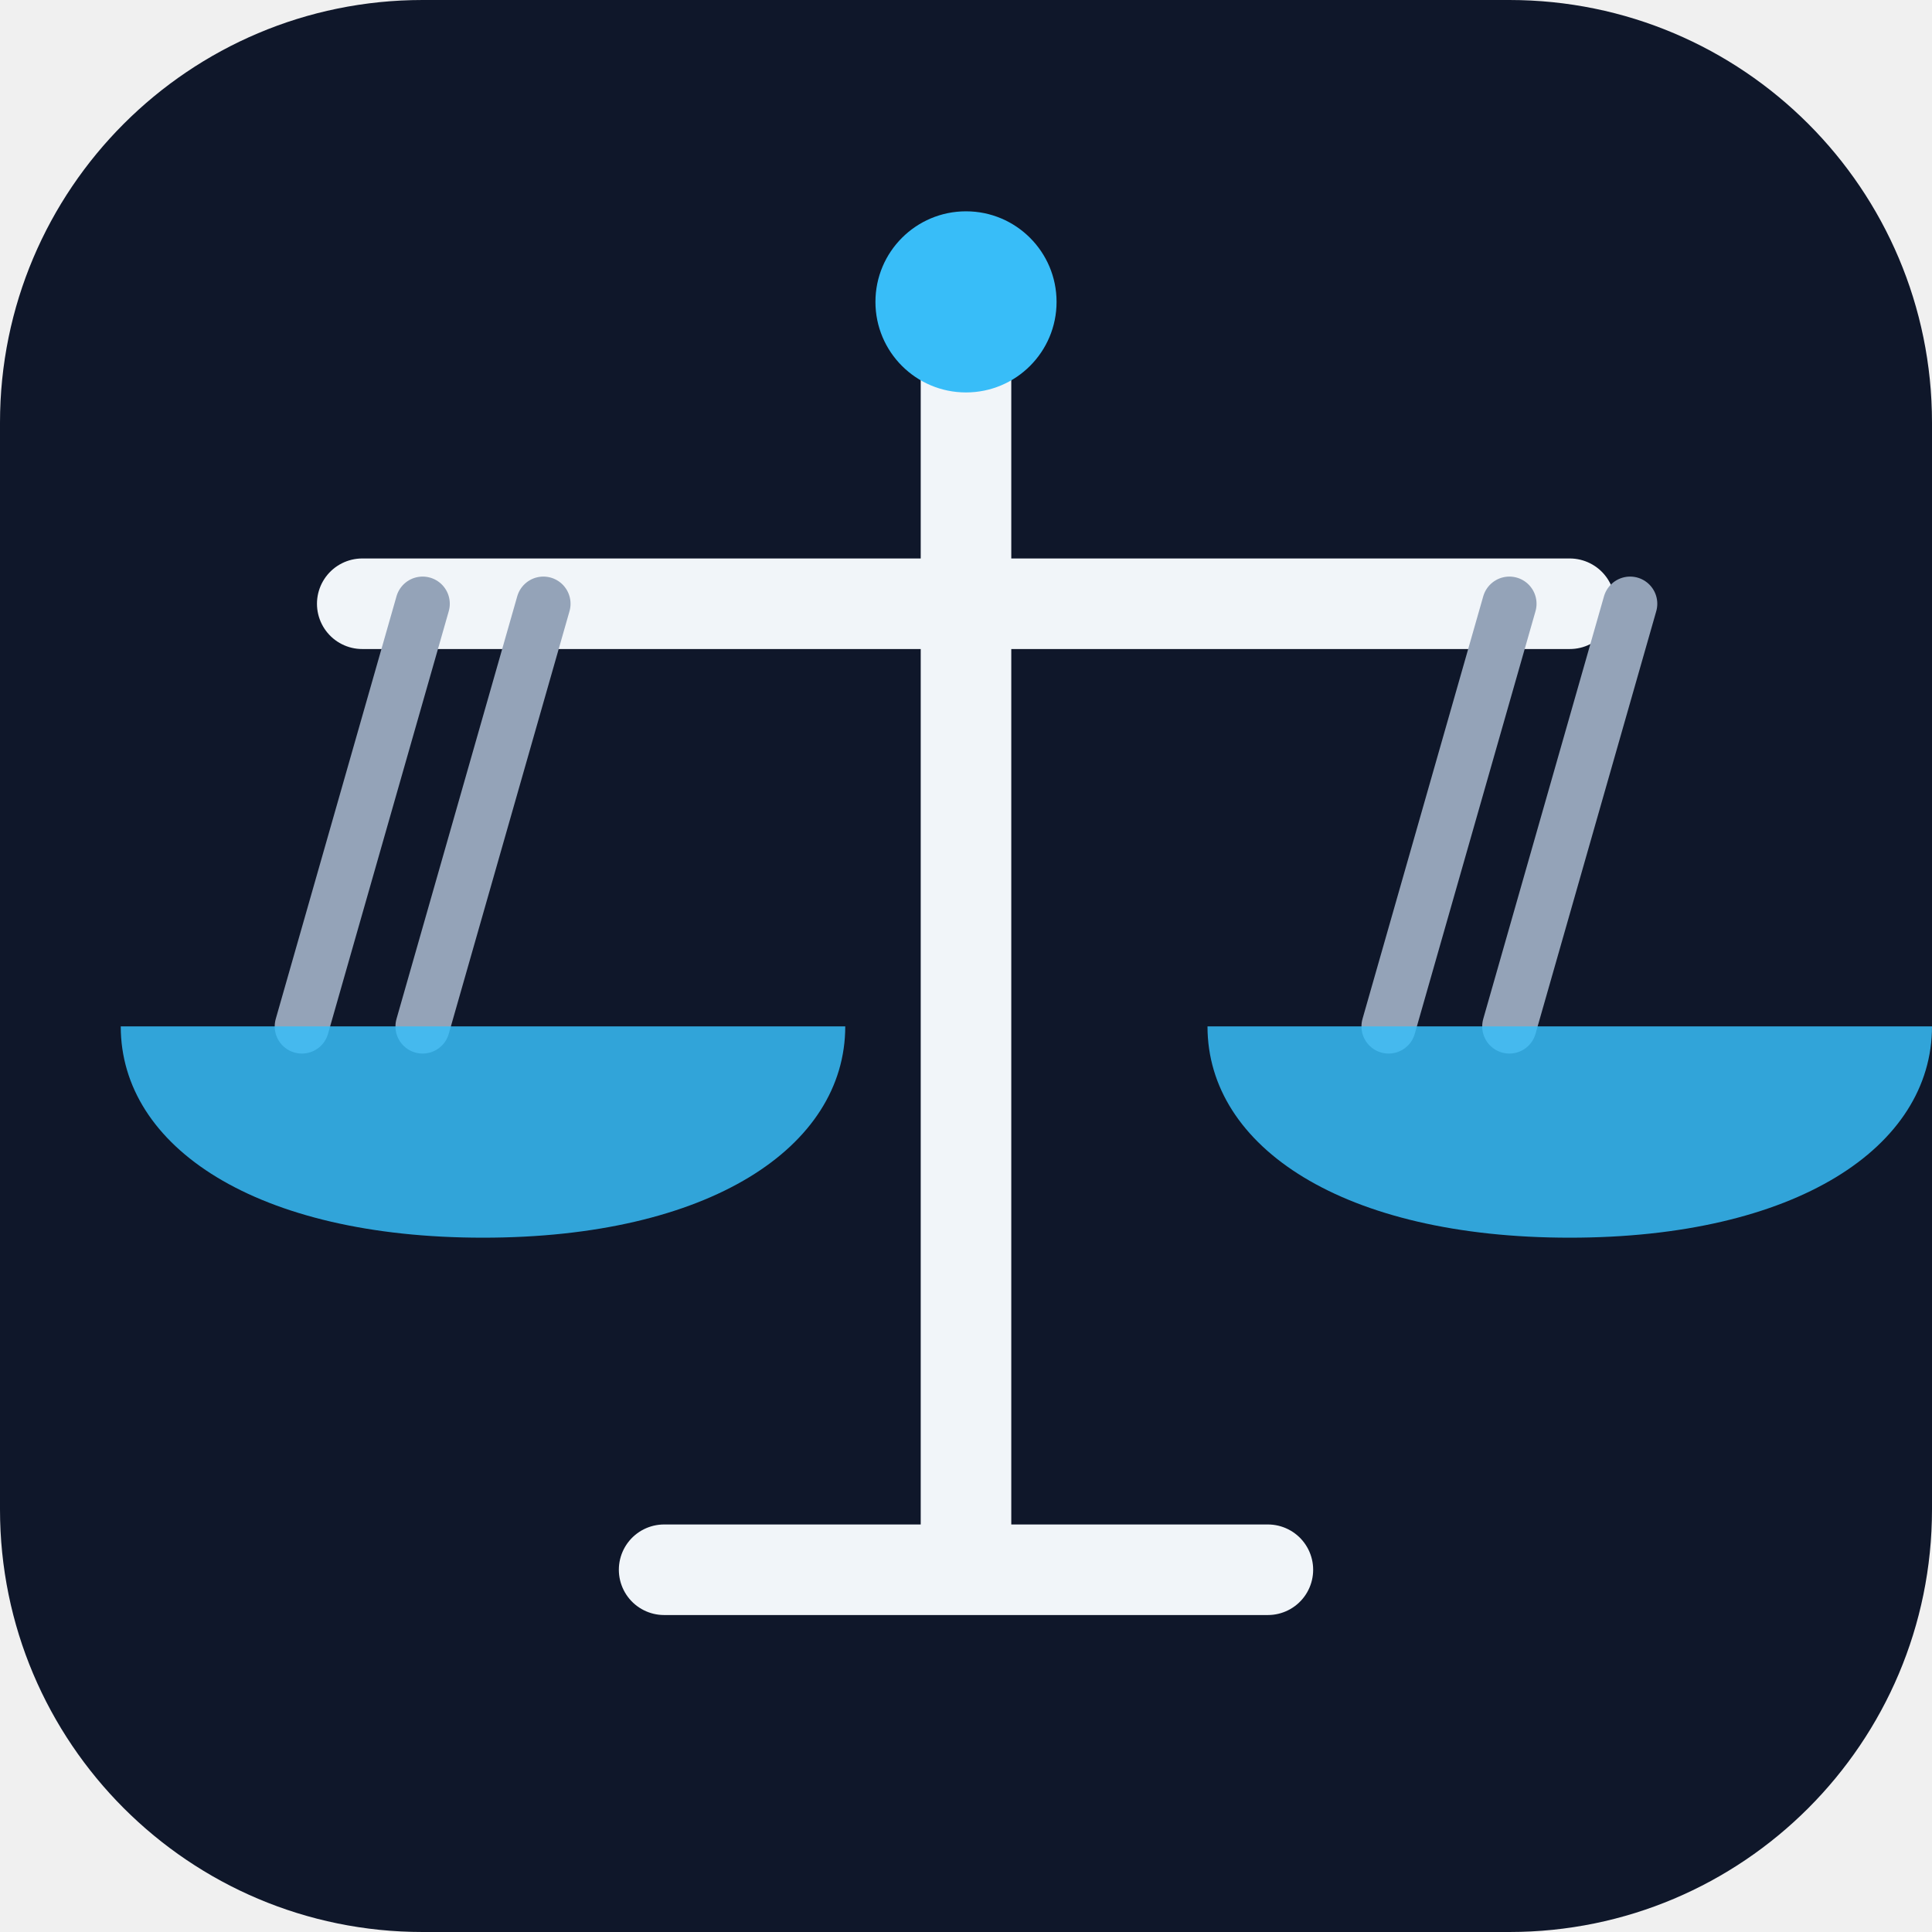
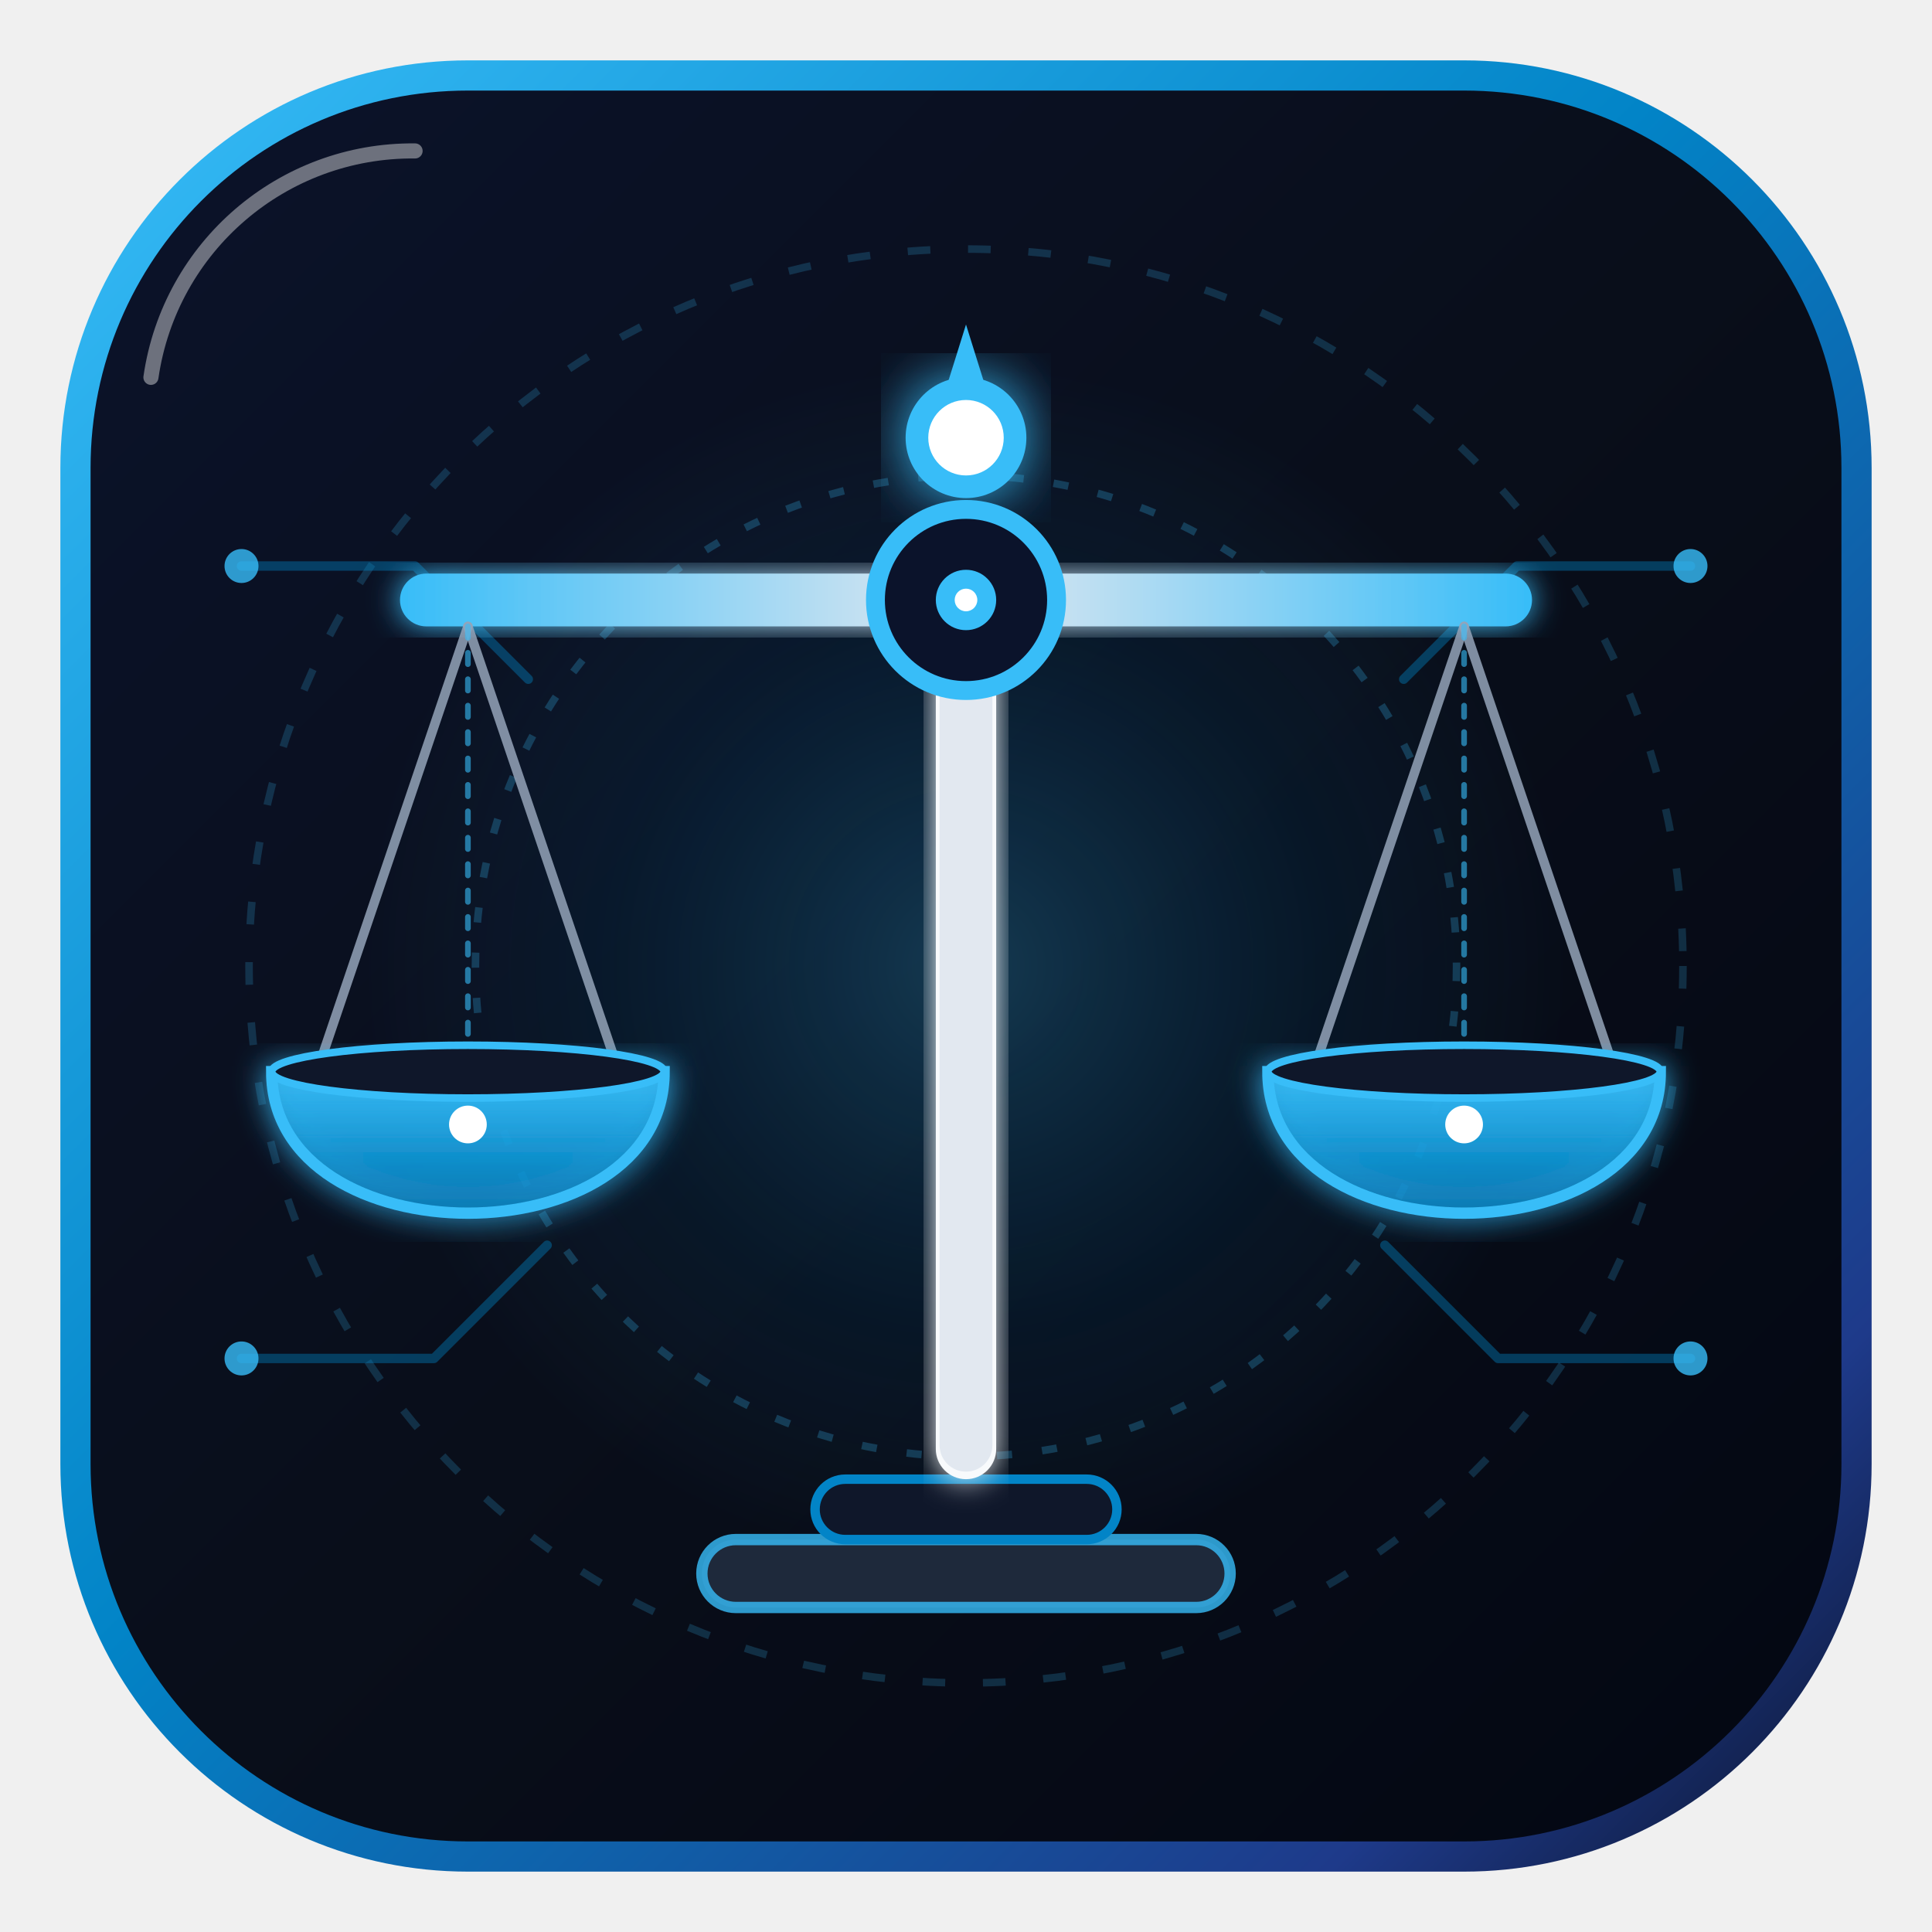
- <svg xmlns="http://www.w3.org/2000/svg" viewBox="0 0 64 64" fill="none">
-   <rect width="64" height="64" rx="14" fill="#0F172A" />
-   <path d="M32 10v42M22 52h20" stroke="#F1F5F9" stroke-width="3" stroke-linecap="round" />
-   <path d="M12 20h40" stroke="#F1F5F9" stroke-width="3" stroke-linecap="round" />
-   <path d="M14 20l-4 14m8-14l-4 14" stroke="#94A3B8" stroke-width="1.8" stroke-linecap="round" />
-   <path d="M4 34c0 4 4.5 7 12 7s12-3 12-7H4z" fill="#38BDF8" fill-opacity="0.85" />
-   <path d="M50 20l-4 14m8-14l-4 14" stroke="#94A3B8" stroke-width="1.8" stroke-linecap="round" />
-   <path d="M40 34c0 4 4.5 7 12 7s12-3 12-7H40z" fill="#38BDF8" fill-opacity="0.85" />
-   <circle cx="32" cy="10" r="3" fill="#38BDF8" />
+ <svg xmlns="http://www.w3.org/2000/svg" viewBox="0 0 512 512" width="100%" height="100%">
+   <defs>
+     <linearGradient id="bgGrad" x1="0%" y1="0%" x2="100%" y2="100%">
+       <stop offset="0%" stop-color="#0B132B" />
+       <stop offset="50%" stop-color="#090E1A" />
+       <stop offset="100%" stop-color="#030712" />
+     </linearGradient>
+     <linearGradient id="borderGrad" x1="0%" y1="0%" x2="100%" y2="100%">
+       <stop offset="0%" stop-color="#38BDF8" />
+       <stop offset="45%" stop-color="#0284C7" />
+       <stop offset="85%" stop-color="#1E3A8A" />
+       <stop offset="100%" stop-color="#0B132B" />
+     </linearGradient>
+     <linearGradient id="beamGrad" x1="0%" y1="0%" x2="100%" y2="0%">
+       <stop offset="0%" stop-color="#38BDF8" />
+       <stop offset="50%" stop-color="#E2E8F0" />
+       <stop offset="100%" stop-color="#38BDF8" />
+     </linearGradient>
+     <linearGradient id="panGrad" x1="0%" y1="0%" x2="0%" y2="100%">
+       <stop offset="0%" stop-color="#38BDF8" stop-opacity="0.9" />
+       <stop offset="100%" stop-color="#0284C7" stop-opacity="0.6" />
+     </linearGradient>
+     <radialGradient id="pulseGlow" cx="50%" cy="50%" r="50%">
+       <stop offset="0%" stop-color="#38BDF8" stop-opacity="0.25" />
+       <stop offset="60%" stop-color="#0284C7" stop-opacity="0.08" />
+       <stop offset="100%" stop-color="#38BDF8" stop-opacity="0" />
+     </radialGradient>
+     <filter id="neonGlow" x="-20%" y="-20%" width="140%" height="140%">
+       <feGaussianBlur stdDeviation="8" result="blur" />
+       <feMerge>
+         <feMergeNode in="blur" />
+         <feMergeNode in="SourceGraphic" />
+       </feMerge>
+     </filter>
+     <filter id="softGlow" x="-20%" y="-20%" width="140%" height="140%">
+       <feGaussianBlur stdDeviation="4" result="blur" />
+       <feMerge>
+         <feMergeNode in="blur" />
+         <feMergeNode in="SourceGraphic" />
+       </feMerge>
+     </filter>
+   </defs>
+   <rect x="20" y="20" width="472" height="472" rx="104" fill="url(#bgGrad)" stroke="url(#borderGrad)" stroke-width="8" />
+   <circle cx="256" cy="256" r="160" fill="url(#pulseGlow)" />
+   <circle cx="256" cy="256" r="190" fill="none" stroke="#38BDF8" stroke-width="2" stroke-dasharray="6 10" stroke-opacity="0.2" />
+   <circle cx="256" cy="256" r="130" fill="none" stroke="#38BDF8" stroke-width="2" stroke-dasharray="4 8" stroke-opacity="0.25" />
+   <g stroke-linecap="round" stroke-linejoin="round">
+     <path d="M 64 150 L 110 150 L 140 180" fill="none" stroke="#0284C7" stroke-width="2.5" stroke-opacity="0.4" />
+     <circle cx="64" cy="150" r="4.5" fill="#38BDF8" fill-opacity="0.8" />
+     <path d="M 64 360 L 115 360 L 145 330" fill="none" stroke="#0284C7" stroke-width="2.5" stroke-opacity="0.4" />
+     <circle cx="64" cy="360" r="4.5" fill="#38BDF8" fill-opacity="0.8" />
+     <path d="M 448 150 L 402 150 L 372 180" fill="none" stroke="#0284C7" stroke-width="2.5" stroke-opacity="0.4" />
+     <circle cx="448" cy="150" r="4.5" fill="#38BDF8" fill-opacity="0.8" />
+     <path d="M 448 360 L 397 360 L 367 330" fill="none" stroke="#0284C7" stroke-width="2.5" stroke-opacity="0.4" />
+     <circle cx="448" cy="360" r="4.5" fill="#38BDF8" fill-opacity="0.8" />
+   </g>
+   <rect x="186" y="408" width="140" height="18" rx="9" fill="#1E293B" stroke="#38BDF8" stroke-width="3" stroke-opacity="0.8" />
+   <rect x="216" y="392" width="80" height="16" rx="8" fill="#0F172A" stroke="#0284C7" stroke-width="2.5" />
+   <rect x="248" y="142" width="16" height="250" rx="8" fill="#F8FAFC" filter="url(#softGlow)" />
+   <rect x="249" y="144" width="14" height="246" rx="7" fill="#E2E8F0" />
+   <circle cx="256" cy="116" r="16" fill="#38BDF8" filter="url(#neonGlow)" />
+   <circle cx="256" cy="116" r="10" fill="#FFFFFF" />
+   <polygon points="256,86 261,102 251,102" fill="#38BDF8" />
+   <rect x="106" y="152" width="300" height="14" rx="7" fill="url(#beamGrad)" filter="url(#softGlow)" />
+   <circle cx="256" cy="159" r="24" fill="#0B132B" stroke="#38BDF8" stroke-width="5" />
+   <circle cx="256" cy="159" r="8" fill="#38BDF8" />
+   <circle cx="256" cy="159" r="3" fill="#FFFFFF" />
+   <g stroke-linecap="round">
+     <line x1="124" y1="166" x2="84" y2="284" stroke="#94A3B8" stroke-width="2.5" stroke-opacity="0.85" />
+     <line x1="124" y1="166" x2="164" y2="284" stroke="#94A3B8" stroke-width="2.5" stroke-opacity="0.85" />
+     <line x1="124" y1="166" x2="124" y2="284" stroke="#38BDF8" stroke-width="1.5" stroke-dasharray="3 4" stroke-opacity="0.6" />
+     <path d="M 72 284 C 72 334 176 334 176 284 Z" fill="url(#panGrad)" stroke="#38BDF8" stroke-width="3" filter="url(#softGlow)" />
+     <ellipse cx="124" cy="284" rx="52" ry="7" fill="#0F172A" stroke="#38BDF8" stroke-width="2" />
+     <circle cx="124" cy="298" r="5" fill="#FFFFFF" />
+   </g>
+   <g stroke-linecap="round">
+     <line x1="388" y1="166" x2="348" y2="284" stroke="#94A3B8" stroke-width="2.5" stroke-opacity="0.85" />
+     <line x1="388" y1="166" x2="428" y2="284" stroke="#94A3B8" stroke-width="2.5" stroke-opacity="0.85" />
+     <line x1="388" y1="166" x2="388" y2="284" stroke="#38BDF8" stroke-width="1.5" stroke-dasharray="3 4" stroke-opacity="0.6" />
+     <path d="M 336 284 C 336 334 440 334 440 284 Z" fill="url(#panGrad)" stroke="#38BDF8" stroke-width="3" filter="url(#softGlow)" />
+     <ellipse cx="388" cy="284" rx="52" ry="7" fill="#0F172A" stroke="#38BDF8" stroke-width="2" />
+     <circle cx="388" cy="298" r="5" fill="#FFFFFF" />
+   </g>
+   <path d="M 40 100 A 70 70 0 0 1 110 40" fill="none" stroke="#FFFFFF" stroke-width="4" stroke-linecap="round" stroke-opacity="0.4" />
</svg>
